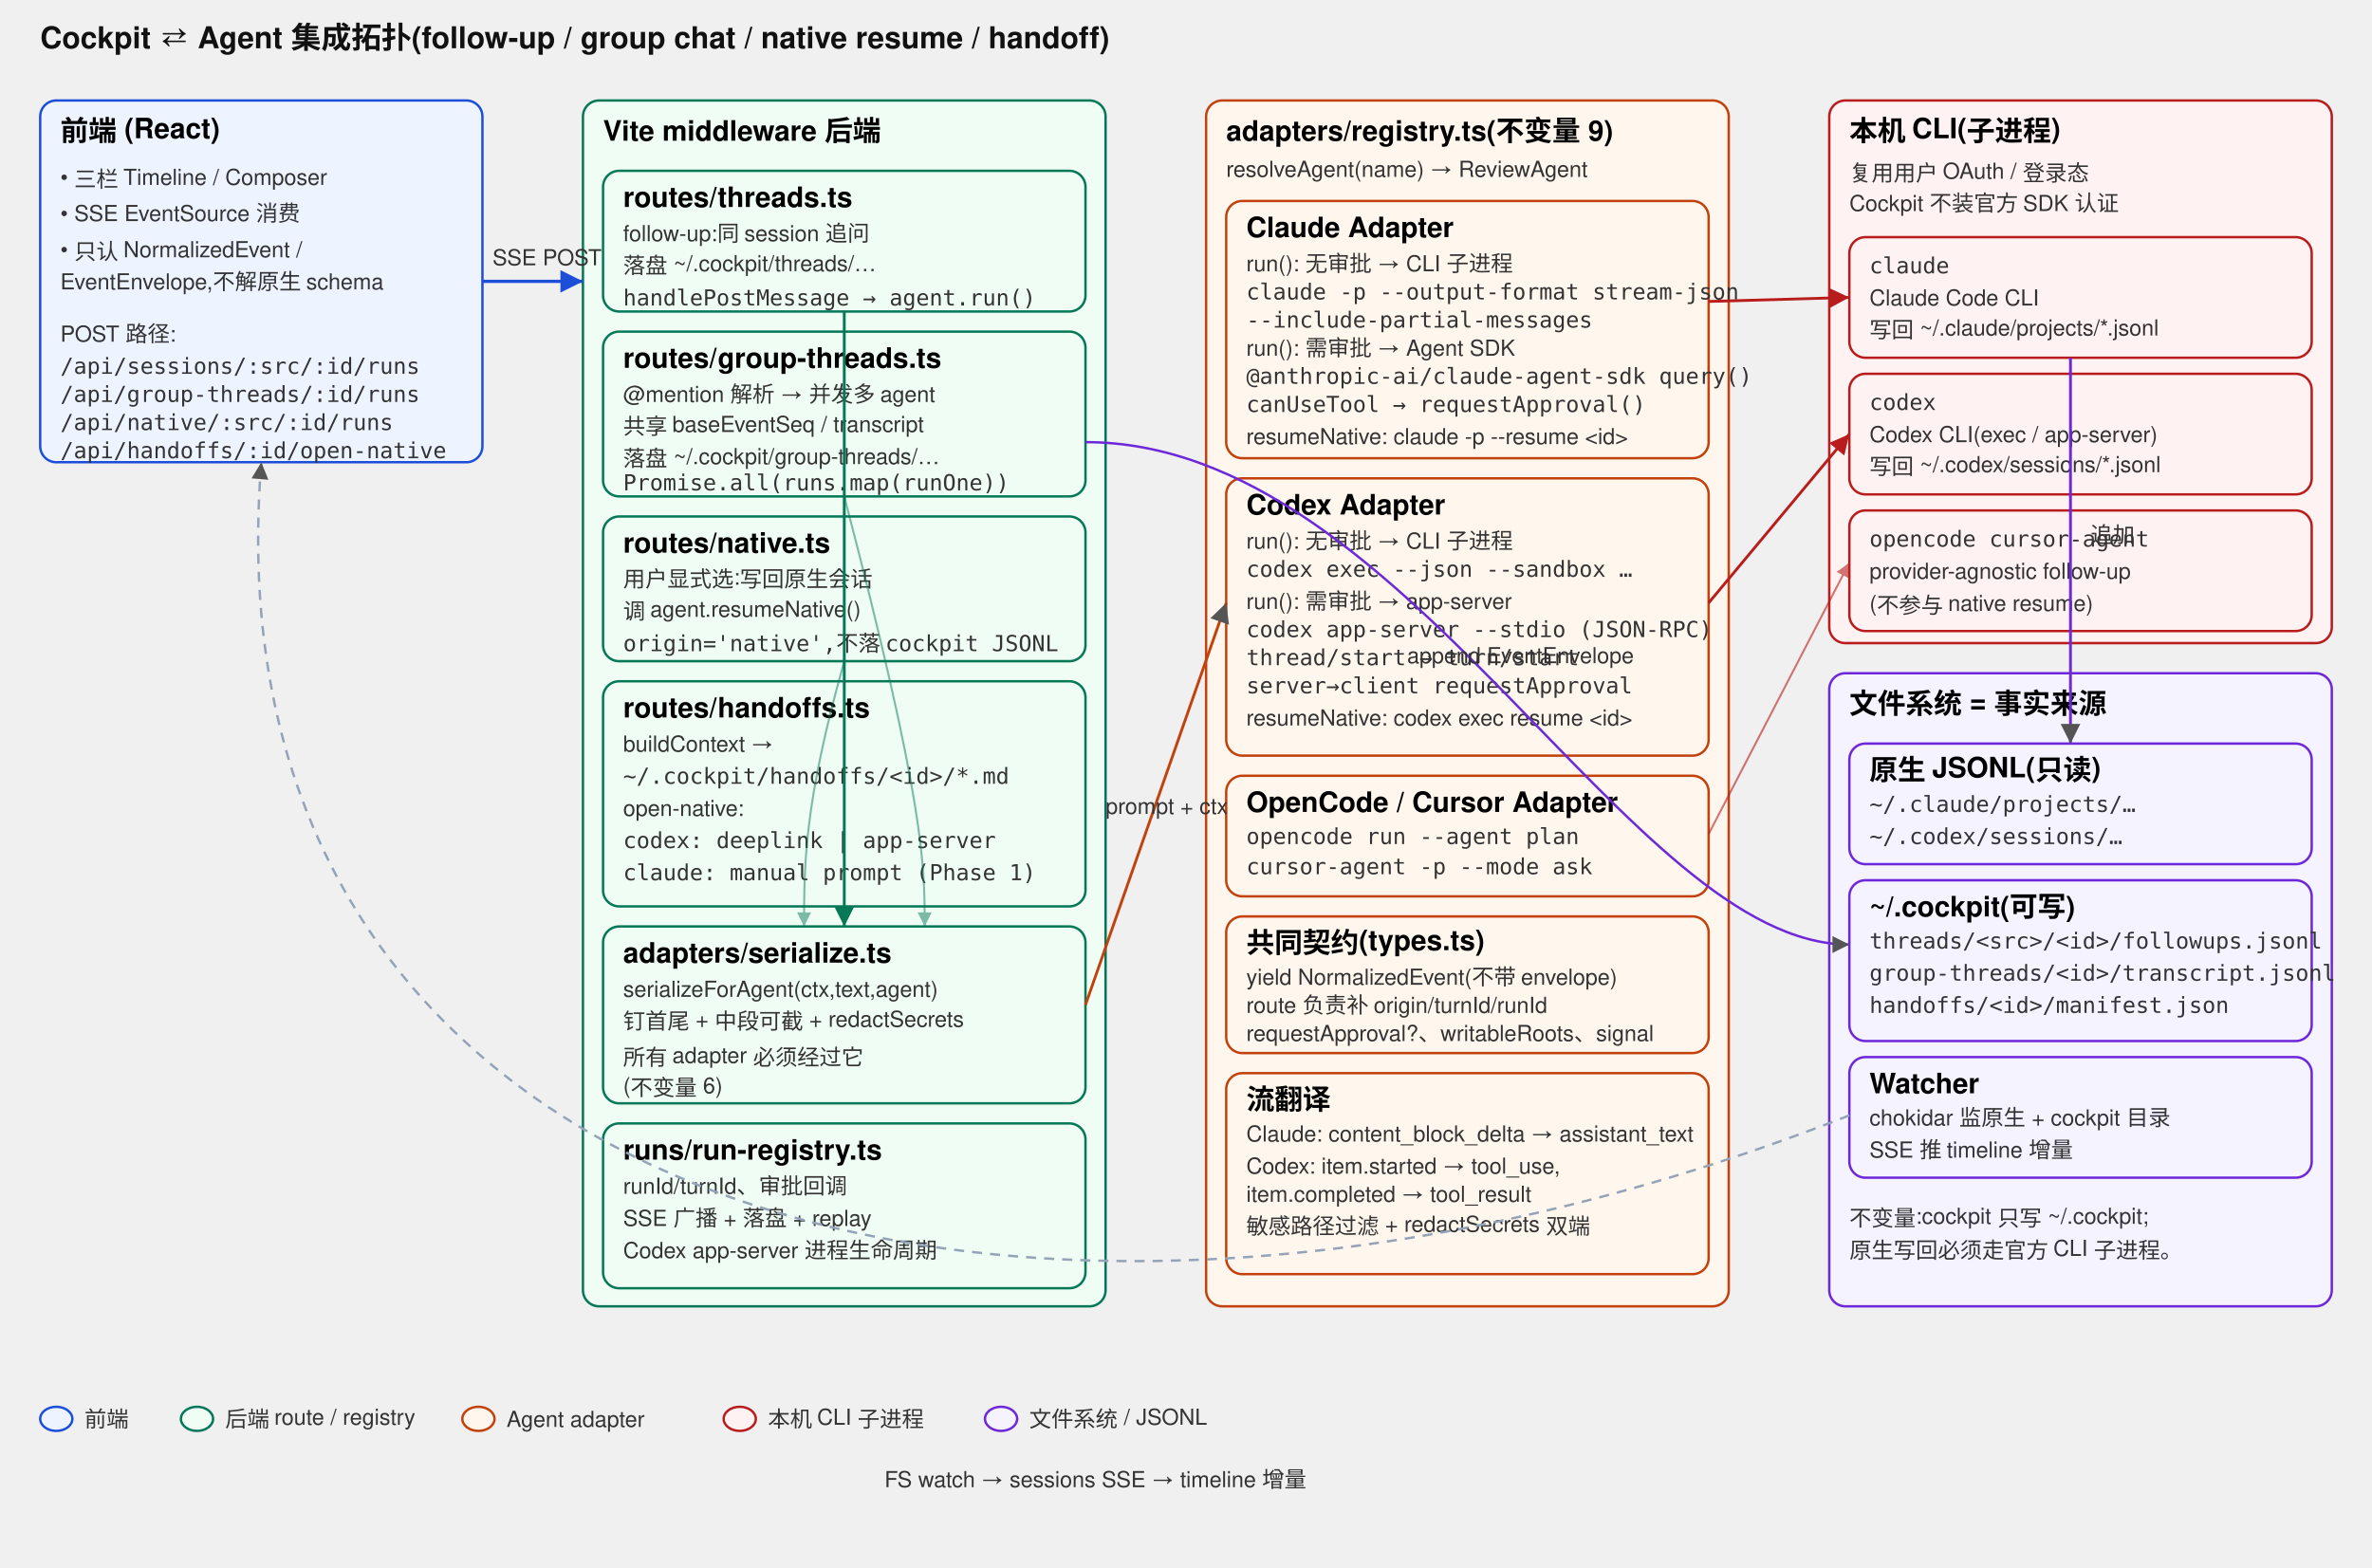
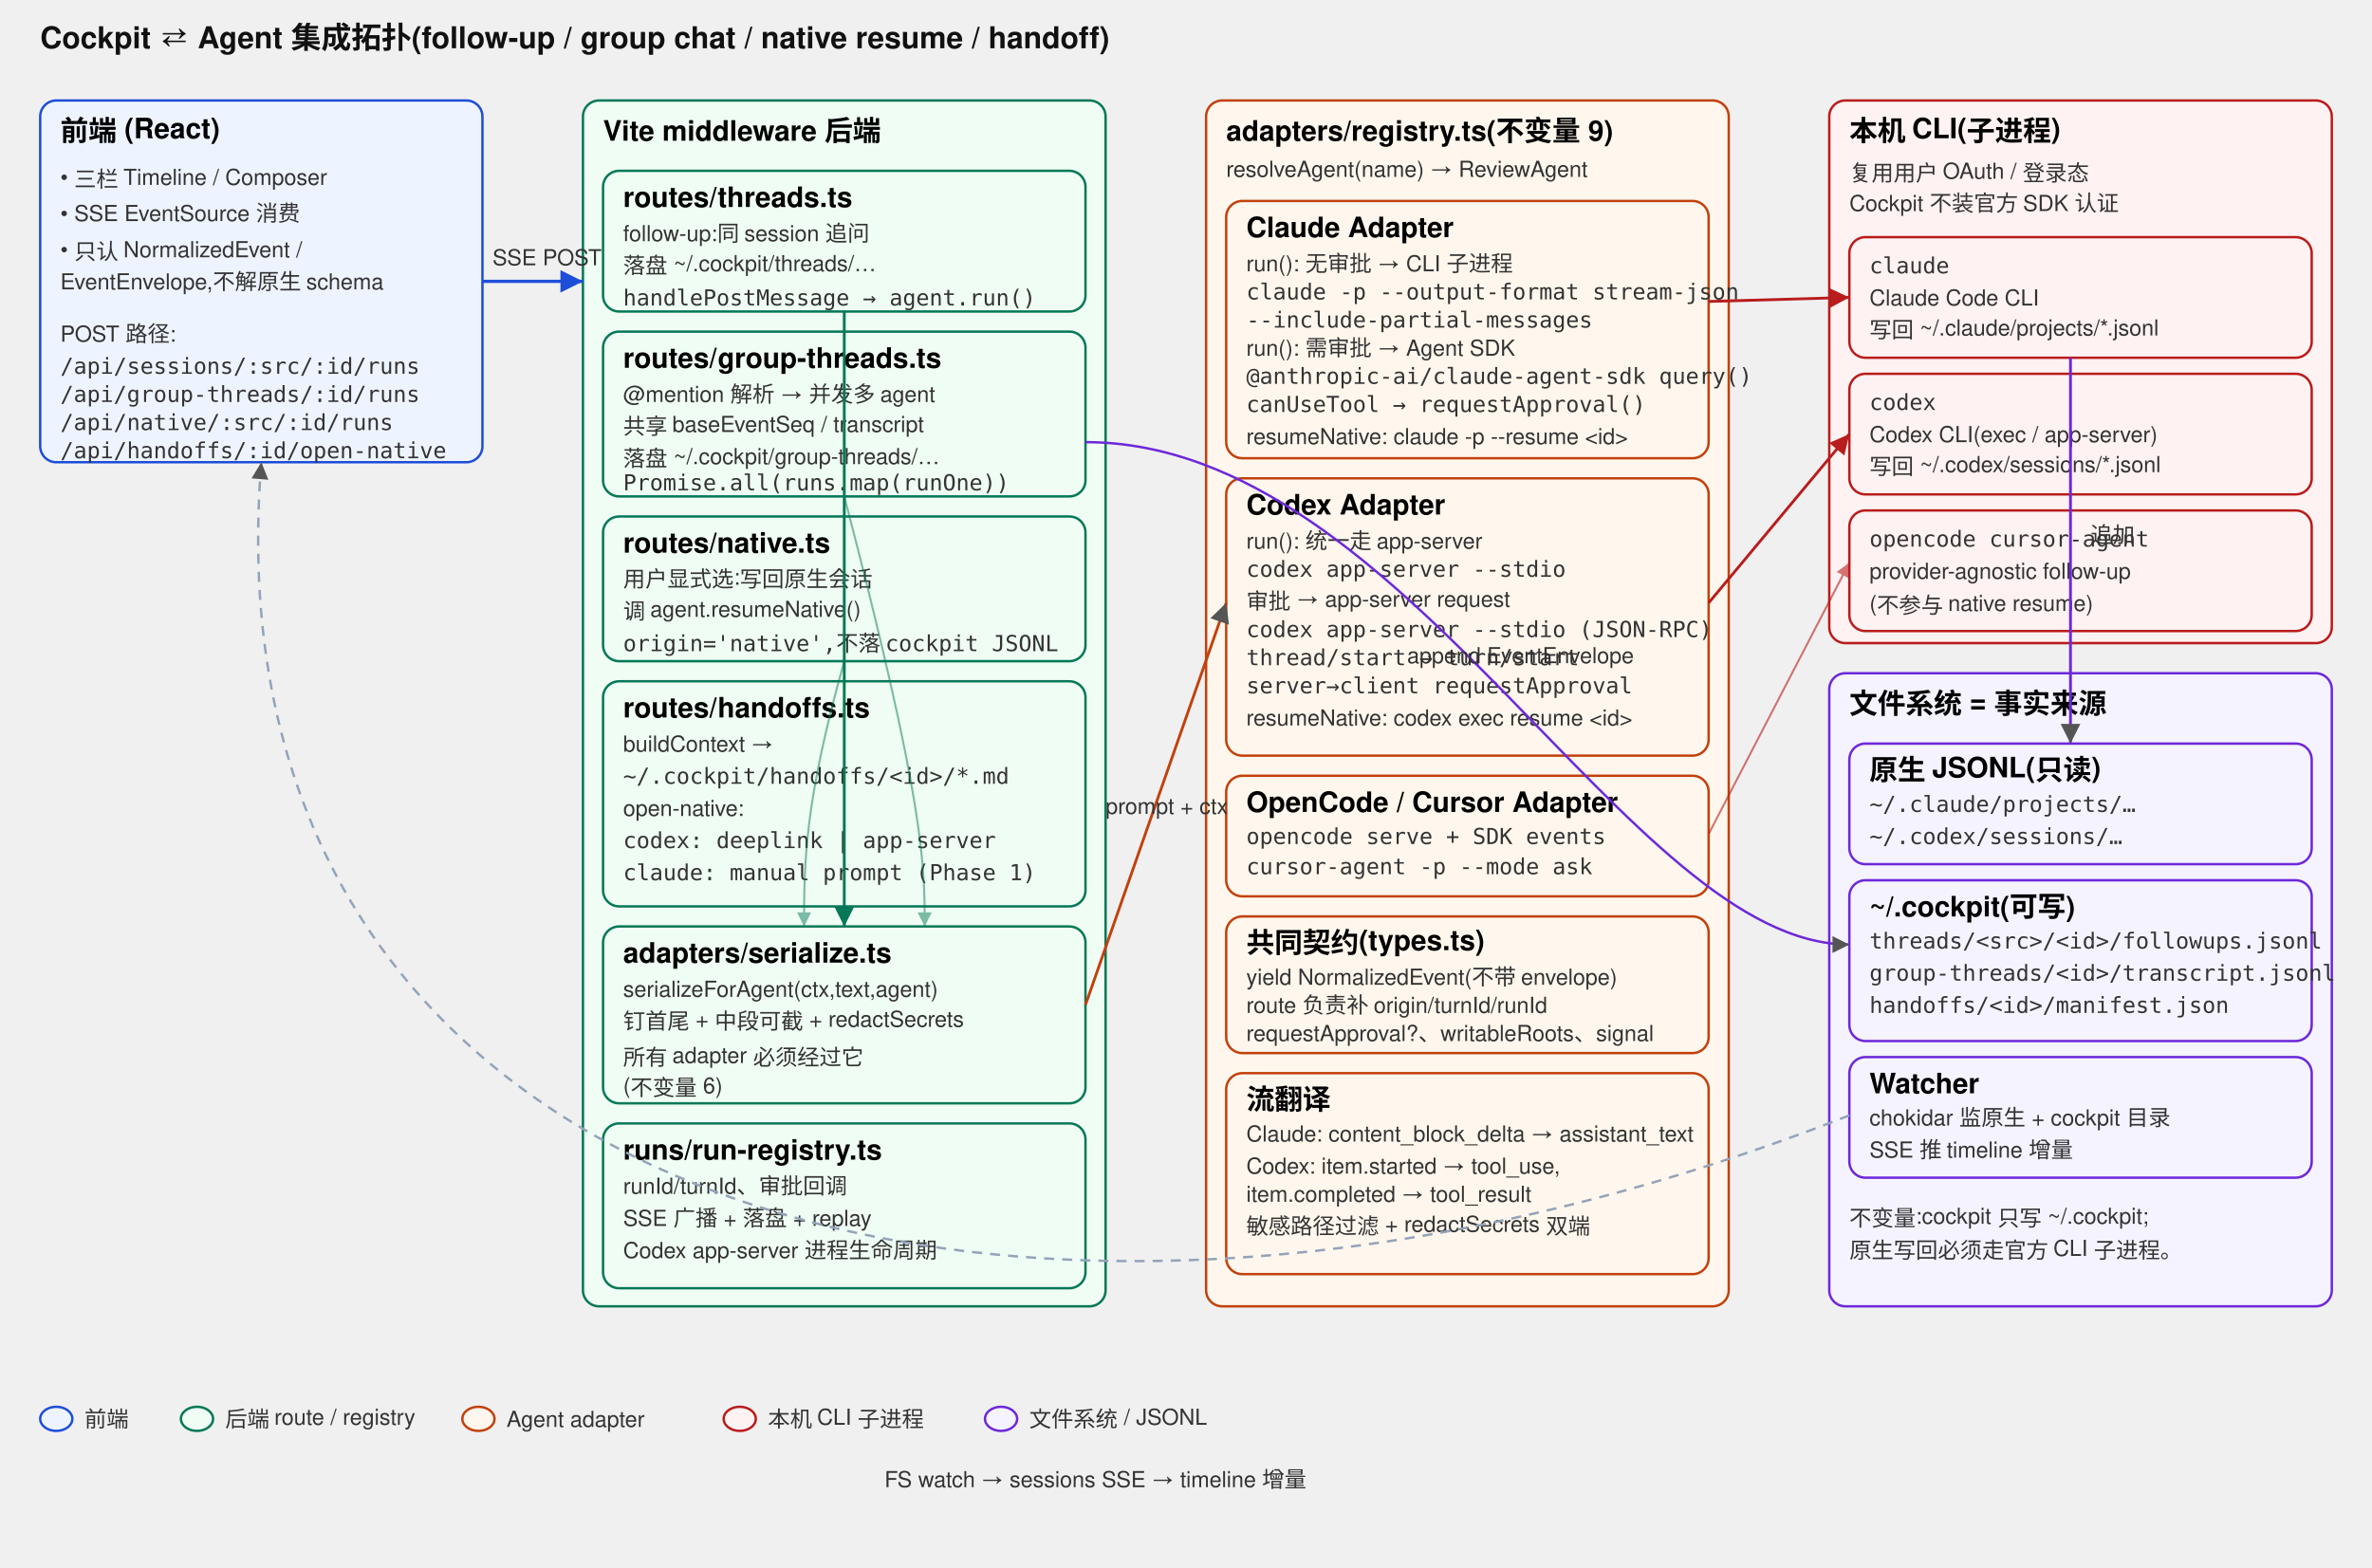
<svg xmlns="http://www.w3.org/2000/svg" viewBox="0 0 1180 780" font-family="ui-sans-serif,system-ui,-apple-system,Segoe UI,Helvetica,Arial" font-size="13">
  <defs>
    <marker id="arrow" viewBox="0 0 10 10" refX="10" refY="5" markerWidth="7" markerHeight="7" orient="auto-start-reverse">
      <path d="M0,0 L10,5 L0,10 z" fill="#555" />
    </marker>
    <marker id="arrowBlue" viewBox="0 0 10 10" refX="10" refY="5" markerWidth="7" markerHeight="7" orient="auto-start-reverse">
      <path d="M0,0 L10,5 L0,10 z" fill="#1d4ed8" />
    </marker>
    <marker id="arrowGreen" viewBox="0 0 10 10" refX="10" refY="5" markerWidth="7" markerHeight="7" orient="auto-start-reverse">
      <path d="M0,0 L10,5 L0,10 z" fill="#047857" />
    </marker>
    <marker id="arrowRed" viewBox="0 0 10 10" refX="10" refY="5" markerWidth="7" markerHeight="7" orient="auto-start-reverse">
      <path d="M0,0 L10,5 L0,10 z" fill="#b91c1c" />
    </marker>
    <style>
      .box { fill:#fff; stroke:#333; stroke-width:1.2; rx:8; ry:8; }
      .ui   { fill:#eef4ff; stroke:#1d4ed8; }
      .srv  { fill:#f0fdf4; stroke:#047857; }
      .adp  { fill:#fff7ed; stroke:#c2410c; }
      .cli  { fill:#fef2f2; stroke:#b91c1c; }
      .fs   { fill:#f5f3ff; stroke:#6d28d9; }
      .title { font-weight:700; font-size:14px; }
      .h     { font-weight:700; font-size:15px; fill:#111; }
      .mono  { font-family: ui-monospace, SFMono-Regular, Menlo, Consolas, monospace; font-size:11px; fill:#333; }
      .lbl   { font-size:11px; fill:#333; }
      .grp   { fill:none; stroke:#94a3b8; stroke-dasharray:6 4; }
    </style>
  </defs>
  <text x="20" y="24" class="h">Cockpit ⇄ Agent 集成拓扑(follow-up / group chat / native resume / handoff)</text>
  <rect class="box ui" x="20" y="50" width="220" height="180" />
  <text x="30" y="70" class="title">前端 (React)</text>
  <text x="30" y="92" class="lbl">• 三栏 Timeline / Composer</text>
  <text x="30" y="110" class="lbl">• SSE EventSource 消费</text>
  <text x="30" y="128" class="lbl">• 只认 NormalizedEvent /</text>
  <text x="30" y="144" class="lbl">   EventEnvelope,不解原生 schema</text>
  <text x="30" y="170" class="lbl">POST 路径:</text>
  <text x="30" y="186" class="mono">/api/sessions/:src/:id/runs</text>
  <text x="30" y="200" class="mono">/api/group-threads/:id/runs</text>
  <text x="30" y="214" class="mono">/api/native/:src/:id/runs</text>
  <text x="30" y="228" class="mono">/api/handoffs/:id/open-native</text>
  <rect class="box srv" x="290" y="50" width="260" height="600" />
  <text x="300" y="70" class="title">Vite middleware 后端</text>
  <rect class="box srv" x="300" y="85" width="240" height="70" />
  <text x="310" y="103" class="title">routes/threads.ts</text>
  <text x="310" y="120" class="lbl">follow-up:同 session 追问</text>
  <text x="310" y="136" class="lbl">落盘 ~/.cockpit/threads/…</text>
  <text x="310" y="152" class="mono">handlePostMessage → agent.run()</text>
  <rect class="box srv" x="300" y="165" width="240" height="82" />
  <text x="310" y="183" class="title">routes/group-threads.ts</text>
  <text x="310" y="200" class="lbl">@mention 解析 → 并发多 agent</text>
  <text x="310" y="216" class="lbl">共享 baseEventSeq / transcript</text>
  <text x="310" y="232" class="lbl">落盘 ~/.cockpit/group-threads/…</text>
  <text x="310" y="244" class="mono">Promise.all(runs.map(runOne))</text>
  <rect class="box srv" x="300" y="257" width="240" height="72" />
  <text x="310" y="275" class="title">routes/native.ts</text>
  <text x="310" y="292" class="lbl">用户显式选:写回原生会话</text>
  <text x="310" y="308" class="lbl">调 agent.resumeNative()</text>
  <text x="310" y="324" class="mono">origin='native',不落 cockpit JSONL</text>
  <rect class="box srv" x="300" y="339" width="240" height="112" />
  <text x="310" y="357" class="title">routes/handoffs.ts</text>
  <text x="310" y="374" class="lbl">buildContext →</text>
  <text x="310" y="390" class="mono">  ~/.cockpit/handoffs/&lt;id&gt;/*.md</text>
  <text x="310" y="406" class="lbl">open-native:</text>
  <text x="310" y="422" class="mono">  codex:  deeplink | app-server</text>
  <text x="310" y="438" class="mono">  claude: manual prompt (Phase 1)</text>
  <rect class="box srv" x="300" y="461" width="240" height="88" />
  <text x="310" y="479" class="title">adapters/serialize.ts</text>
  <text x="310" y="496" class="lbl">serializeForAgent(ctx,text,agent)</text>
  <text x="310" y="512" class="lbl">钉首尾 + 中段可截 + redactSecrets</text>
  <text x="310" y="530" class="lbl">所有 adapter 必须经过它</text>
  <text x="310" y="544" class="lbl">(不变量 6)</text>
  <rect class="box srv" x="300" y="559" width="240" height="82" />
  <text x="310" y="577" class="title">runs/run-registry.ts</text>
  <text x="310" y="594" class="lbl">runId/turnId、审批回调</text>
  <text x="310" y="610" class="lbl">SSE 广播 + 落盘 + replay</text>
  <text x="310" y="626" class="lbl">Codex app-server 进程生命周期</text>
  <rect class="box adp" x="600" y="50" width="260" height="600" />
  <text x="610" y="70" class="title">adapters/registry.ts(不变量 9)</text>
  <text x="610" y="88" class="lbl">resolveAgent(name) → ReviewAgent</text>
  <rect class="box adp" x="610" y="100" width="240" height="128" />
  <text x="620" y="118" class="title">Claude Adapter</text>
  <text x="620" y="135" class="lbl">run(): 无审批 → CLI 子进程</text>
  <text x="620" y="149" class="mono">  claude -p --output-format stream-json</text>
  <text x="620" y="163" class="mono">        --include-partial-messages</text>
  <text x="620" y="177" class="lbl">run(): 需审批 → Agent SDK</text>
  <text x="620" y="191" class="mono">  @anthropic-ai/claude-agent-sdk query()</text>
  <text x="620" y="205" class="mono">  canUseTool → requestApproval()</text>
  <text x="620" y="221" class="lbl">resumeNative: claude -p --resume &lt;id&gt;</text>
  <rect class="box adp" x="610" y="238" width="240" height="138" />
  <text x="620" y="256" class="title">Codex Adapter</text>
-   <text x="620" y="273" class="lbl">run(): 无审批 → CLI 子进程</text>
-   <text x="620" y="287" class="mono">  codex exec --json --sandbox …</text>
-   <text x="620" y="303" class="lbl">run(): 需审批 → app-server</text>
+   <text x="620" y="273" class="lbl">run(): 统一走 app-server</text>
+   <text x="620" y="287" class="mono">  codex app-server --stdio</text>
+   <text x="620" y="303" class="lbl">审批 → app-server request</text>
  <text x="620" y="317" class="mono">  codex app-server --stdio (JSON-RPC)</text>
  <text x="620" y="331" class="mono">  thread/start → turn/start</text>
  <text x="620" y="345" class="mono">  server→client requestApproval</text>
  <text x="620" y="361" class="lbl">resumeNative: codex exec resume &lt;id&gt;</text>
  <rect class="box adp" x="610" y="386" width="240" height="60" />
  <text x="620" y="404" class="title">OpenCode / Cursor Adapter</text>
-   <text x="620" y="420" class="mono">opencode run --agent plan</text>
+   <text x="620" y="420" class="mono">opencode serve + SDK events</text>
  <text x="620" y="435" class="mono">cursor-agent -p --mode ask</text>
  <rect class="box adp" x="610" y="456" width="240" height="68" />
  <text x="620" y="474" class="title">共同契约(types.ts)</text>
  <text x="620" y="490" class="lbl">yield NormalizedEvent(不带 envelope)</text>
  <text x="620" y="504" class="lbl">route 负责补 origin/turnId/runId</text>
  <text x="620" y="518" class="lbl">requestApproval?、writableRoots、signal</text>
  <rect class="box adp" x="610" y="534" width="240" height="100" />
  <text x="620" y="552" class="title">流翻译</text>
  <text x="620" y="568" class="lbl">Claude: content_block_delta → assistant_text</text>
  <text x="620" y="584" class="lbl">Codex:  item.started → tool_use,</text>
  <text x="620" y="598" class="lbl">        item.completed → tool_result</text>
  <text x="620" y="614" class="lbl">敏感路径过滤 + redactSecrets 双端</text>
  <rect class="box cli" x="910" y="50" width="250" height="270" />
  <text x="920" y="70" class="title">本机 CLI(子进程)</text>
  <text x="920" y="90" class="lbl">复用用户 OAuth / 登录态</text>
  <text x="920" y="105" class="lbl">Cockpit 不装官方 SDK 认证</text>
  <rect class="box cli" x="920" y="118" width="230" height="60" />
  <text x="930" y="136" class="mono">claude</text>
  <text x="930" y="152" class="lbl">Claude Code CLI</text>
  <text x="930" y="168" class="lbl">写回 ~/.claude/projects/*.jsonl</text>
  <rect class="box cli" x="920" y="186" width="230" height="60" />
  <text x="930" y="204" class="mono">codex</text>
  <text x="930" y="220" class="lbl">Codex CLI(exec / app-server)</text>
  <text x="930" y="236" class="lbl">写回 ~/.codex/sessions/*.jsonl</text>
  <rect class="box cli" x="920" y="254" width="230" height="60" />
  <text x="930" y="272" class="mono">opencode  cursor-agent</text>
  <text x="930" y="288" class="lbl">provider-agnostic follow-up</text>
  <text x="930" y="304" class="lbl">(不参与 native resume)</text>
  <rect class="box fs" x="910" y="335" width="250" height="315" />
  <text x="920" y="355" class="title">文件系统 = 事实来源</text>
  <rect class="box fs" x="920" y="370" width="230" height="60" />
  <text x="930" y="388" class="title">原生 JSONL(只读)</text>
  <text x="930" y="404" class="mono">~/.claude/projects/…</text>
  <text x="930" y="420" class="mono">~/.codex/sessions/…</text>
  <rect class="box fs" x="920" y="438" width="230" height="80" />
  <text x="930" y="456" class="title">~/.cockpit(可写)</text>
  <text x="930" y="472" class="mono">threads/&lt;src&gt;/&lt;id&gt;/followups.jsonl</text>
  <text x="930" y="488" class="mono">group-threads/&lt;id&gt;/transcript.jsonl</text>
  <text x="930" y="504" class="mono">handoffs/&lt;id&gt;/manifest.json</text>
  <rect class="box fs" x="920" y="526" width="230" height="60" />
  <text x="930" y="544" class="title">Watcher</text>
  <text x="930" y="560" class="lbl">chokidar 监原生 + cockpit 目录</text>
  <text x="930" y="576" class="lbl">SSE 推 timeline 增量</text>
  <text x="920" y="610" class="lbl">不变量:cockpit 只写 ~/.cockpit;</text>
  <text x="920" y="626" class="lbl">原生写回必须走官方 CLI 子进程。</text>
  <path d="M240,140 L290,140" stroke="#1d4ed8" stroke-width="1.6" fill="none" marker-end="url(#arrowBlue)" />
  <text x="245" y="132" class="lbl" fill="#1d4ed8">SSE POST</text>
  <path d="M420,155 C 420,300 420,400 420,461" stroke="#047857" stroke-width="1.4" fill="none" marker-end="url(#arrowGreen)" />
  <path d="M420,247 C 460,400 460,430 460,461" stroke="#047857" stroke-width="1" fill="none" marker-end="url(#arrowGreen)" opacity="0.5" />
  <path d="M420,329 C 400,400 400,430 400,461" stroke="#047857" stroke-width="1" fill="none" marker-end="url(#arrowGreen)" opacity="0.5" />
  <path d="M540,500 L610,300" stroke="#c2410c" stroke-width="1.4" fill="none" marker-end="url(#arrow)" />
  <text x="550" y="405" class="lbl" fill="#c2410c">prompt + ctx</text>
  <path d="M850,150 L920,148" stroke="#b91c1c" stroke-width="1.4" fill="none" marker-end="url(#arrowRed)" />
  <path d="M850,300 L920,216" stroke="#b91c1c" stroke-width="1.4" fill="none" marker-end="url(#arrowRed)" />
  <path d="M850,415 L920,280" stroke="#b91c1c" stroke-width="1" fill="none" marker-end="url(#arrowRed)" opacity="0.6" />
  <path d="M1030,178 L1030,370" stroke="#6d28d9" stroke-width="1.4" fill="none" marker-end="url(#arrow)" />
  <text x="1040" y="270" class="lbl" fill="#6d28d9">追加</text>
  <path d="M540,220 C 700,220 810,470 920,470" stroke="#6d28d9" stroke-width="1.2" fill="none" marker-end="url(#arrow)" />
  <text x="700" y="330" class="lbl" fill="#6d28d9">append EventEnvelope</text>
  <path d="M920,555 C 500,720 100,600 130,230" stroke="#94a3b8" stroke-width="1.2" fill="none" marker-end="url(#arrow)" stroke-dasharray="5 4" />
  <text x="440" y="740" class="lbl" fill="#475569">FS watch → sessions SSE → timeline 增量</text>
  <rect x="20" y="700" width="16" height="12" class="box ui" />
  <text x="42" y="710" class="lbl">前端</text>
  <rect x="90" y="700" width="16" height="12" class="box srv" />
  <text x="112" y="710" class="lbl">后端 route / registry</text>
  <rect x="230" y="700" width="16" height="12" class="box adp" />
  <text x="252" y="710" class="lbl">Agent adapter</text>
  <rect x="360" y="700" width="16" height="12" class="box cli" />
  <text x="382" y="710" class="lbl">本机 CLI 子进程</text>
  <rect x="490" y="700" width="16" height="12" class="box fs" />
  <text x="512" y="710" class="lbl">文件系统 / JSONL</text>
</svg>
